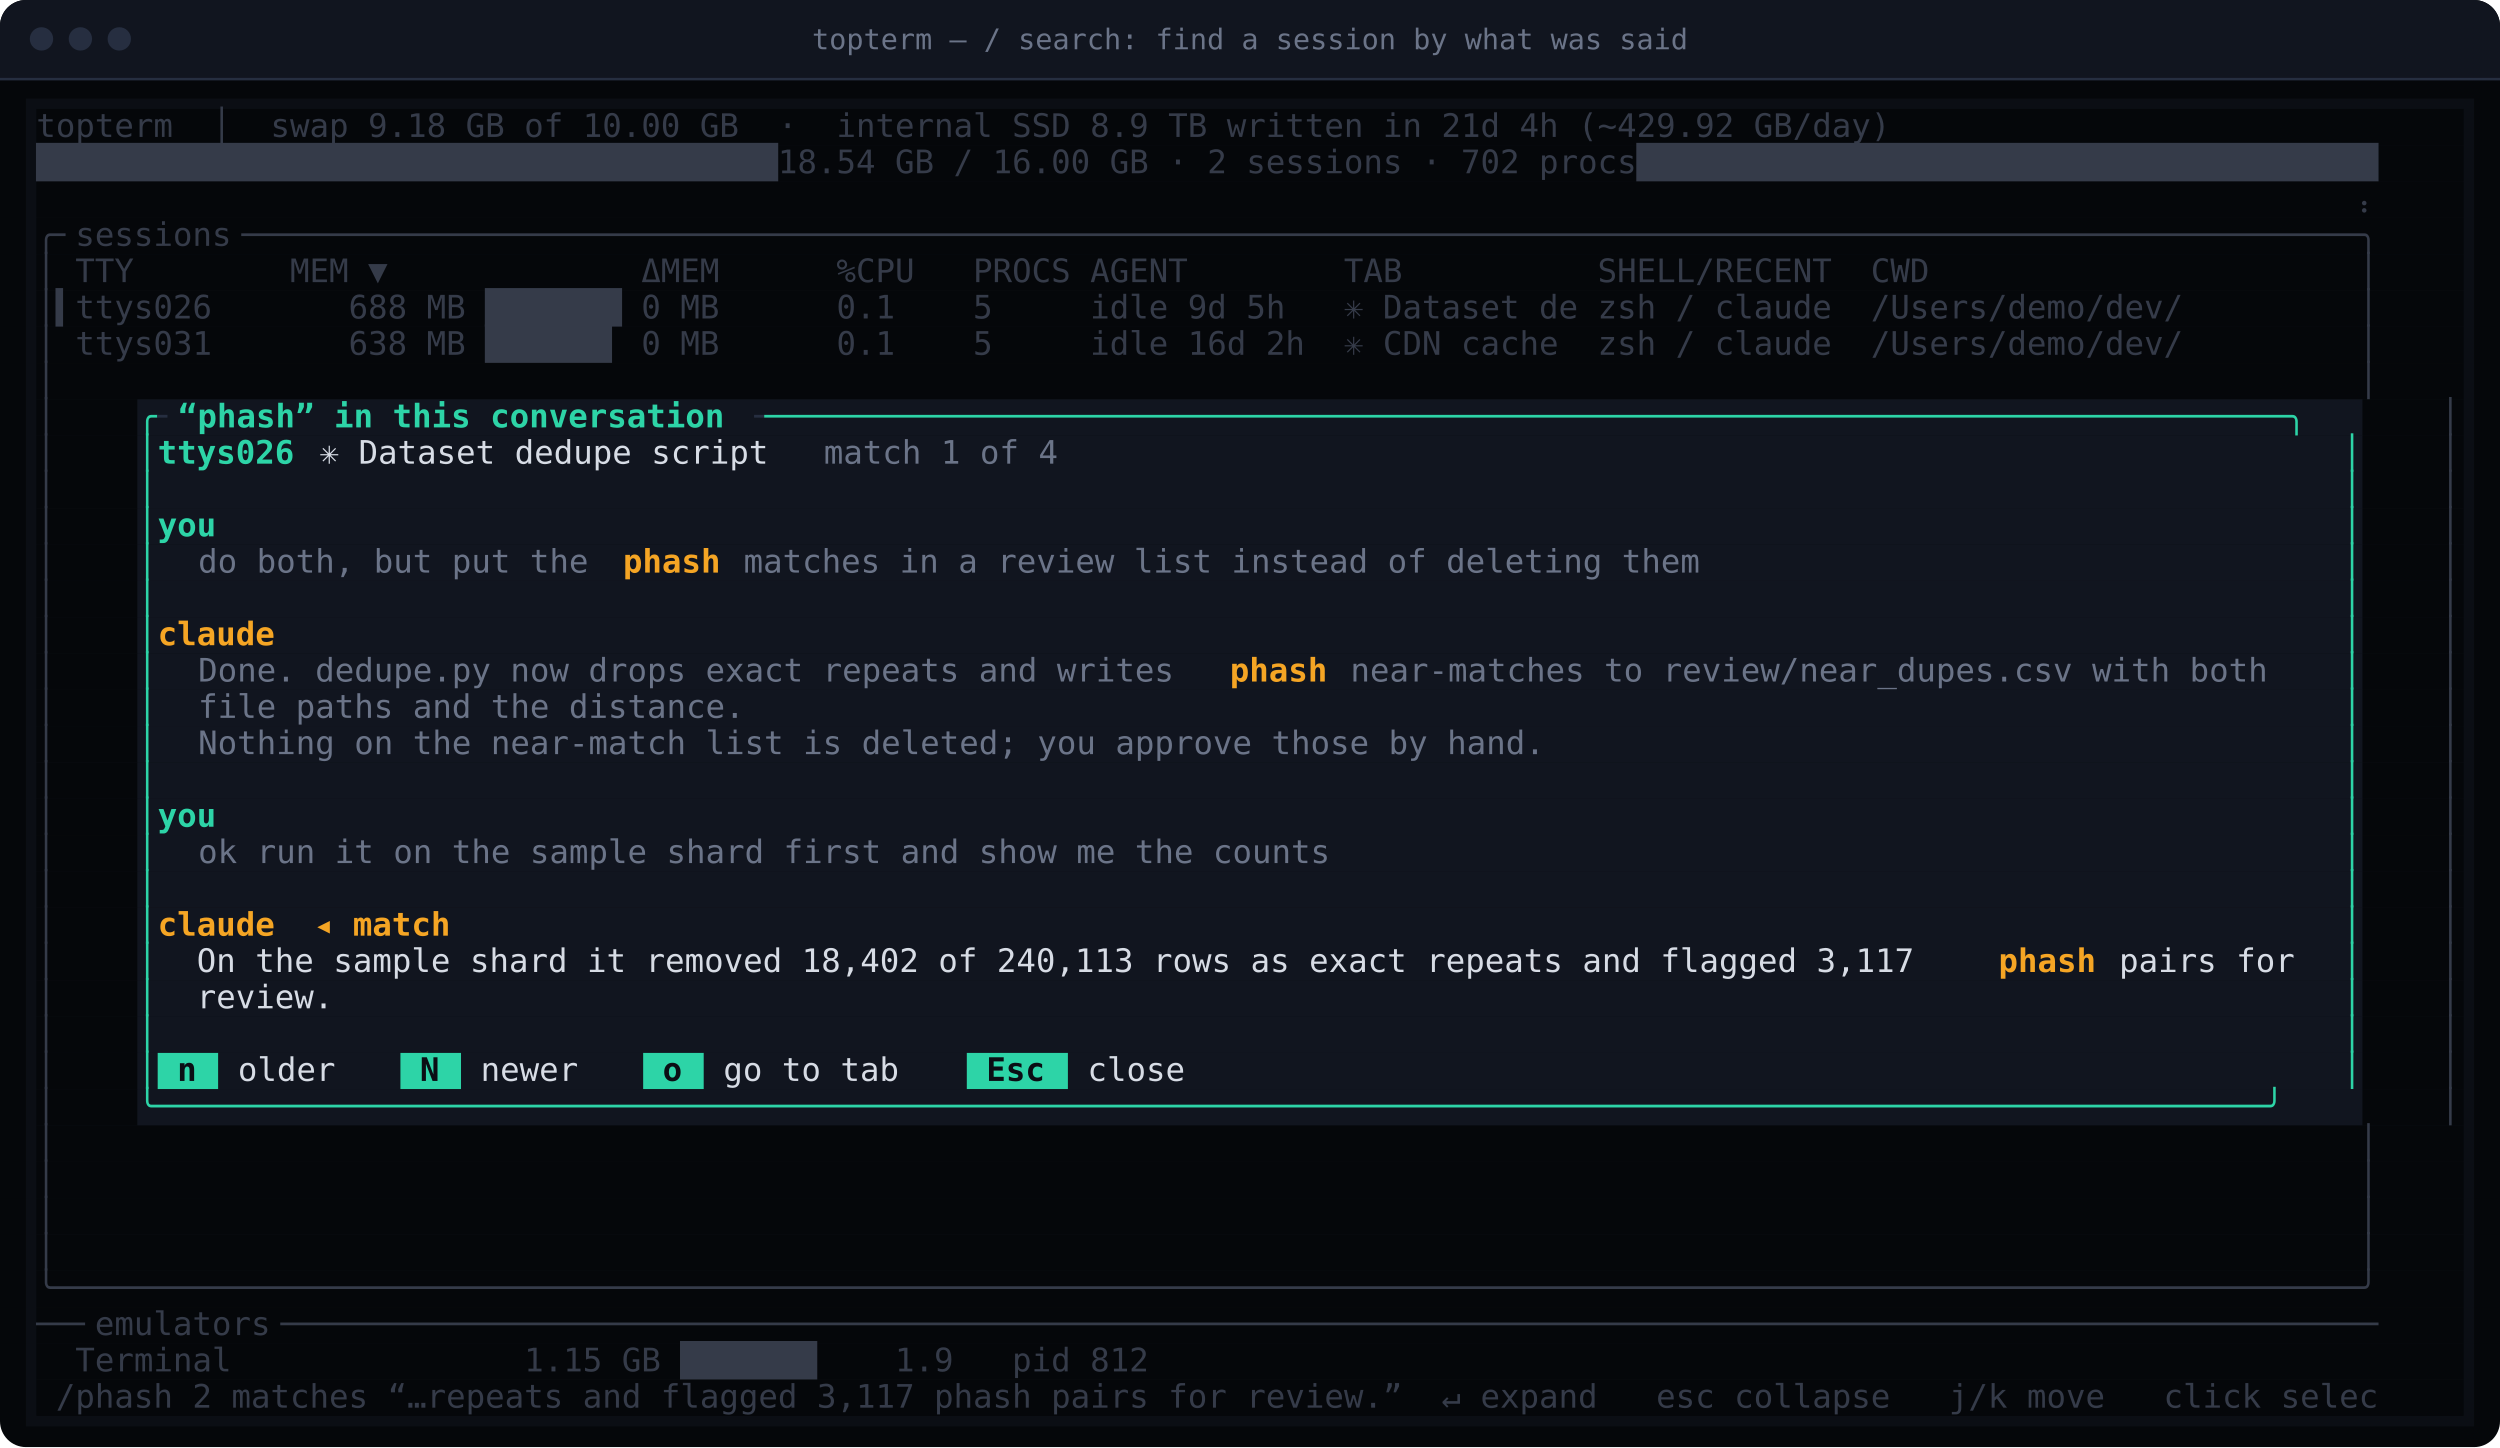
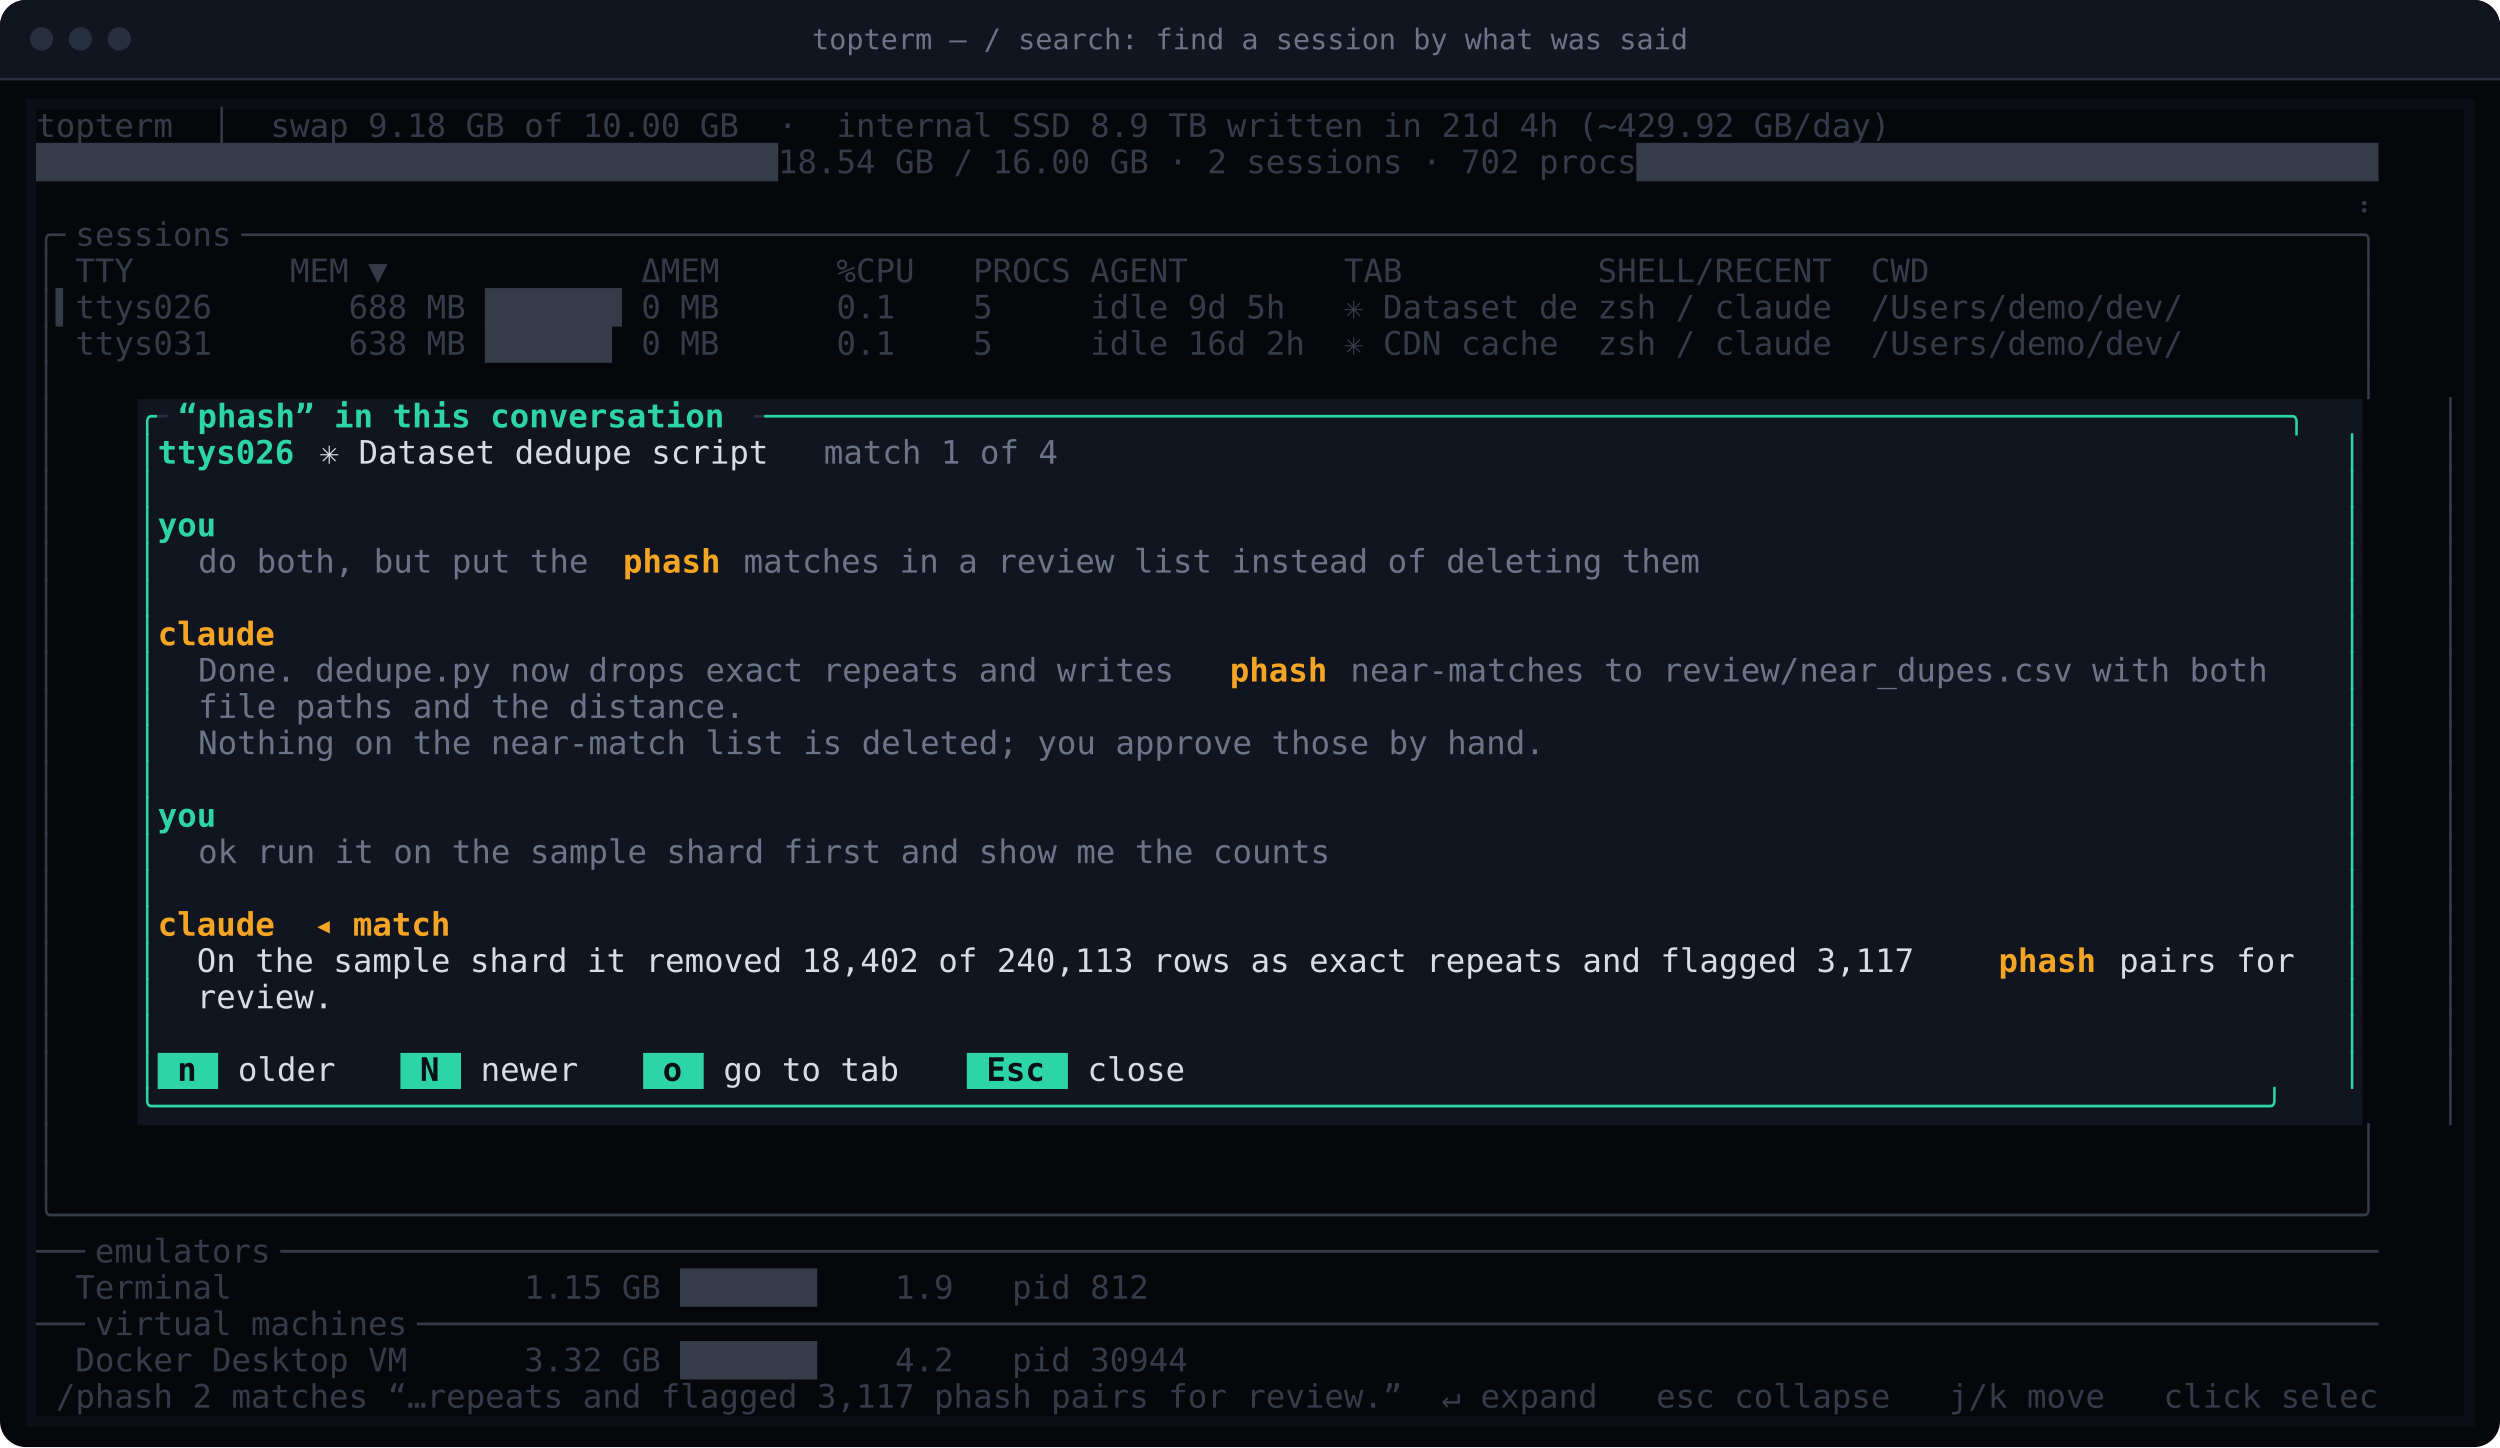
<svg xmlns="http://www.w3.org/2000/svg" width="964" height="558" viewBox="0 0 964.00 558.00" font-family="'SF Mono','SFMono-Regular',Menlo,Monaco,'Cascadia Mono','DejaVu Sans Mono','Liberation Mono',monospace" font-size="12.5" role="img">
  <rect width="964.00" height="558.00" rx="10.0" fill="#05070a" />
  <path d="M0 10.0a10.0 10.0 0 0 1 10.0 -10.0h944.00a10.0 10.0 0 0 1 10.0 10.0v20.00H0Z" fill="#11151f" />
  <rect x="0" y="30.00" width="964.00" height="1" fill="#262e40" />
  <circle cx="16" cy="15.0" r="4.5" fill="#262e40" />
  <circle cx="31" cy="15.0" r="4.5" fill="#262e40" />
  <circle cx="46" cy="15.0" r="4.5" fill="#262e40" />
  <text x="482.00" y="19.0" text-anchor="middle" font-size="11" fill="#6b7488">topterm — / search: find a session by what was said</text>
  <rect x="10.00" y="38.00" width="944.00" height="512.00" fill="#0b0e14" />
  <rect x="14.00" y="42.00" width="936.00" height="14.00" fill="#05070a" />
  <rect x="14.00" y="56.00" width="936.00" height="14.00" fill="#05070a" />
  <rect x="14.00" y="70.00" width="936.00" height="14.00" fill="#05070a" />
  <rect x="14.00" y="84.00" width="936.00" height="14.00" fill="#05070a" />
  <rect x="14.00" y="98.00" width="936.00" height="14.00" fill="#05070a" />
  <rect x="14.00" y="112.00" width="936.00" height="14.00" fill="#05070a" />
  <rect x="14.00" y="126.00" width="936.00" height="14.00" fill="#05070a" />
  <rect x="14.00" y="140.00" width="936.00" height="14.00" fill="#05070a" />
  <rect x="14.00" y="154.00" width="39.00" height="14.00" fill="#05070a" />
  <rect x="53.00" y="154.00" width="858.00" height="14.00" fill="#11151f" />
  <rect x="911.00" y="154.00" width="39.00" height="14.00" fill="#05070a" />
  <rect x="14.00" y="168.00" width="39.00" height="14.00" fill="#05070a" />
  <rect x="53.00" y="168.00" width="858.00" height="14.00" fill="#11151f" />
  <rect x="911.00" y="168.00" width="39.00" height="14.00" fill="#05070a" />
  <rect x="14.00" y="182.00" width="39.00" height="14.00" fill="#05070a" />
  <rect x="53.00" y="182.00" width="858.00" height="14.00" fill="#11151f" />
  <rect x="911.00" y="182.00" width="39.00" height="14.00" fill="#05070a" />
  <rect x="14.00" y="196.00" width="39.00" height="14.00" fill="#05070a" />
  <rect x="53.00" y="196.00" width="858.00" height="14.00" fill="#11151f" />
  <rect x="911.00" y="196.00" width="39.00" height="14.00" fill="#05070a" />
  <rect x="14.00" y="210.00" width="39.00" height="14.00" fill="#05070a" />
  <rect x="53.00" y="210.00" width="858.00" height="14.00" fill="#11151f" />
  <rect x="911.00" y="210.00" width="39.00" height="14.00" fill="#05070a" />
  <rect x="14.00" y="224.00" width="39.00" height="14.00" fill="#05070a" />
  <rect x="53.00" y="224.00" width="858.00" height="14.00" fill="#11151f" />
  <rect x="911.00" y="224.00" width="39.00" height="14.00" fill="#05070a" />
  <rect x="14.00" y="238.00" width="39.00" height="14.00" fill="#05070a" />
  <rect x="53.00" y="238.00" width="858.00" height="14.00" fill="#11151f" />
  <rect x="911.00" y="238.00" width="39.00" height="14.00" fill="#05070a" />
  <rect x="14.00" y="252.00" width="39.00" height="14.00" fill="#05070a" />
  <rect x="53.00" y="252.00" width="858.00" height="14.00" fill="#11151f" />
  <rect x="911.00" y="252.00" width="39.00" height="14.00" fill="#05070a" />
  <rect x="14.00" y="266.00" width="39.00" height="14.00" fill="#05070a" />
  <rect x="53.00" y="266.00" width="858.00" height="14.00" fill="#11151f" />
  <rect x="911.00" y="266.00" width="39.00" height="14.00" fill="#05070a" />
  <rect x="14.00" y="280.00" width="39.00" height="14.00" fill="#05070a" />
  <rect x="53.00" y="280.00" width="858.00" height="14.00" fill="#11151f" />
  <rect x="911.00" y="280.00" width="39.00" height="14.00" fill="#05070a" />
  <rect x="14.00" y="294.00" width="39.00" height="14.00" fill="#05070a" />
  <rect x="53.00" y="294.00" width="858.00" height="14.00" fill="#11151f" />
  <rect x="911.00" y="294.00" width="39.00" height="14.00" fill="#05070a" />
  <rect x="14.00" y="308.00" width="39.00" height="14.00" fill="#05070a" />
  <rect x="53.00" y="308.00" width="858.00" height="14.00" fill="#11151f" />
  <rect x="911.00" y="308.00" width="39.00" height="14.00" fill="#05070a" />
  <rect x="14.00" y="322.00" width="39.00" height="14.00" fill="#05070a" />
  <rect x="53.00" y="322.00" width="858.00" height="14.00" fill="#11151f" />
  <rect x="911.00" y="322.00" width="39.00" height="14.00" fill="#05070a" />
  <rect x="14.00" y="336.00" width="39.00" height="14.00" fill="#05070a" />
  <rect x="53.00" y="336.00" width="858.00" height="14.00" fill="#11151f" />
  <rect x="911.00" y="336.00" width="39.00" height="14.00" fill="#05070a" />
  <rect x="14.00" y="350.00" width="39.00" height="14.00" fill="#05070a" />
  <rect x="53.00" y="350.00" width="858.00" height="14.00" fill="#11151f" />
  <rect x="911.00" y="350.00" width="39.00" height="14.00" fill="#05070a" />
  <rect x="14.00" y="364.00" width="39.00" height="14.00" fill="#05070a" />
  <rect x="53.00" y="364.00" width="858.00" height="14.00" fill="#11151f" />
  <rect x="911.00" y="364.00" width="39.00" height="14.00" fill="#05070a" />
  <rect x="14.00" y="378.00" width="39.00" height="14.00" fill="#05070a" />
  <rect x="53.00" y="378.00" width="858.00" height="14.00" fill="#11151f" />
  <rect x="911.00" y="378.00" width="39.00" height="14.00" fill="#05070a" />
  <rect x="14.00" y="392.00" width="39.00" height="14.00" fill="#05070a" />
  <rect x="53.00" y="392.00" width="858.00" height="14.00" fill="#11151f" />
  <rect x="911.00" y="392.00" width="39.00" height="14.00" fill="#05070a" />
  <rect x="14.00" y="406.00" width="39.00" height="14.00" fill="#05070a" />
  <rect x="53.00" y="406.00" width="7.80" height="14.00" fill="#11151f" />
  <rect x="60.80" y="406.00" width="23.40" height="14.00" fill="#2dd4a7" />
  <rect x="84.20" y="406.00" width="70.20" height="14.00" fill="#11151f" />
  <rect x="154.40" y="406.00" width="23.40" height="14.00" fill="#2dd4a7" />
  <rect x="177.80" y="406.00" width="70.20" height="14.00" fill="#11151f" />
  <rect x="248.00" y="406.00" width="23.40" height="14.00" fill="#2dd4a7" />
  <rect x="271.40" y="406.00" width="101.40" height="14.00" fill="#11151f" />
  <rect x="372.80" y="406.00" width="39.00" height="14.00" fill="#2dd4a7" />
  <rect x="411.80" y="406.00" width="499.20" height="14.00" fill="#11151f" />
  <rect x="911.00" y="406.00" width="39.00" height="14.00" fill="#05070a" />
  <rect x="14.00" y="420.00" width="39.00" height="14.00" fill="#05070a" />
  <rect x="53.00" y="420.00" width="858.00" height="14.00" fill="#11151f" />
  <rect x="911.00" y="420.00" width="39.00" height="14.00" fill="#05070a" />
  <rect x="14.00" y="434.00" width="936.00" height="14.00" fill="#05070a" />
  <rect x="14.00" y="448.00" width="936.00" height="14.00" fill="#05070a" />
  <rect x="14.00" y="462.00" width="936.00" height="14.00" fill="#05070a" />
  <rect x="14.00" y="476.00" width="936.00" height="14.00" fill="#05070a" />
  <rect x="14.00" y="490.00" width="936.00" height="14.00" fill="#05070a" />
  <rect x="14.00" y="504.00" width="936.00" height="14.00" fill="#05070a" />
  <rect x="14.00" y="518.00" width="936.00" height="14.00" fill="#05070a" />
  <rect x="14.00" y="532.00" width="936.00" height="14.00" fill="#05070a" />
  <text y="52.80" fill="#d7dce5" xml:space="preserve">
    <tspan x="14.00" textLength="936.00" lengthAdjust="spacingAndGlyphs" fill="#353b49">topterm  │  swap 9.18 GB of 10.00 GB  ·  internal SSD 8.9 TB written in 21d 4h (~429.92 GB/day)                         </tspan>
  </text>
  <text y="66.80" fill="#d7dce5" xml:space="preserve">
    <tspan x="14.00" textLength="936.00" lengthAdjust="spacingAndGlyphs" fill="#353b49">██████████████████████████████████████18.54 GB / 16.00 GB · 2 sessions · 702 procs██████████████████████████████████████</tspan>
  </text>
  <text y="80.80" fill="#d7dce5" xml:space="preserve">
    <tspan x="14.00" textLength="936.00" lengthAdjust="spacingAndGlyphs" fill="#353b49">⠀⠀⠀⠀⠀⠀⠀⠀⠀⠀⠀⠀⠀⠀⠀⠀⠀⠀⠀⠀⠀⠀⠀⠀⠀⠀⠀⠀⠀⠀⠀⠀⠀⠀⠀⠀⠀⠀⠀⠀⠀⠀⠀⠀⠀⠀⠀⠀⠀⠀⠀⠀⠀⠀⠀⠀⠀⠀⠀⠀⠀⠀⠀⠀⠀⠀⠀⠀⠀⠀⠀⠀⠀⠀⠀⠀⠀⠀⠀⠀⠀⠀⠀⠀⠀⠀⠀⠀⠀⠀⠀⠀⠀⠀⠀⠀⠀⠀⠀⠀⠀⠀⠀⠀⠀⠀⠀⠀⠀⠀⠀⠀⠀⠀⠀⠀⠀⠀⠀⢠</tspan>
  </text>
  <text y="94.80" fill="#d7dce5" xml:space="preserve">
    <tspan x="14.00" textLength="936.00" lengthAdjust="spacingAndGlyphs" fill="#353b49">╭╴sessions╶────────────────────────────────────────────────────────────────────────────────────────────────────────────╮</tspan>
  </text>
  <text y="108.80" fill="#d7dce5" xml:space="preserve">
    <tspan x="14.00" textLength="936.00" lengthAdjust="spacingAndGlyphs" fill="#353b49">│ TTY        MEM ▼             ΔMEM      %CPU   PROCS AGENT        TAB          SHELL/RECENT  CWD                      │</tspan>
  </text>
  <text y="122.80" fill="#d7dce5" xml:space="preserve">
    <tspan x="14.00" textLength="936.00" lengthAdjust="spacingAndGlyphs" fill="#353b49">│▍ttys026       688 MB ███████ 0 MB      0.1    5     idle 9d 5h   ✳ Dataset de zsh / claude  /Users/demo/dev/         │</tspan>
  </text>
  <text y="136.80" fill="#d7dce5" xml:space="preserve">
    <tspan x="14.00" textLength="936.00" lengthAdjust="spacingAndGlyphs" fill="#353b49">│ ttys031       638 MB ██████▌ 0 MB      0.1    5     idle 16d 2h  ✳ CDN cache  zsh / claude  /Users/demo/dev/         │</tspan>
  </text>
  <text y="150.80" fill="#d7dce5" xml:space="preserve">
    <tspan x="14.00" textLength="936.00" lengthAdjust="spacingAndGlyphs" fill="#353b49">│                                                                                                                      │</tspan>
  </text>
  <text y="164.80" fill="#d7dce5" xml:space="preserve">
    <tspan x="14.00" textLength="39.00" lengthAdjust="spacingAndGlyphs" fill="#353b49">│    </tspan>
    <tspan x="53.00" textLength="7.80" lengthAdjust="spacingAndGlyphs" fill="#2dd4a7">╭</tspan>
    <tspan x="60.80" textLength="7.80" lengthAdjust="spacingAndGlyphs" fill="#262e40">╴</tspan>
    <tspan x="68.60" textLength="218.40" lengthAdjust="spacingAndGlyphs" font-weight="700" fill="#2dd4a7">“phash” in this conversation</tspan>
    <tspan x="287.00" textLength="7.80" lengthAdjust="spacingAndGlyphs" fill="#262e40">╶</tspan>
    <tspan x="294.80" textLength="616.20" lengthAdjust="spacingAndGlyphs" fill="#2dd4a7">──────────────────────────────────────────────────────────────────────────────╮</tspan>
    <tspan x="911.00" textLength="39.00" lengthAdjust="spacingAndGlyphs" fill="#353b49">    │</tspan>
  </text>
  <text y="178.80" fill="#d7dce5" xml:space="preserve">
    <tspan x="14.00" textLength="39.00" lengthAdjust="spacingAndGlyphs" fill="#353b49">│    </tspan>
    <tspan x="53.00" textLength="7.80" lengthAdjust="spacingAndGlyphs" fill="#2dd4a7">│</tspan>
    <tspan x="60.80" textLength="62.40" lengthAdjust="spacingAndGlyphs" font-weight="700" fill="#2dd4a7">ttys026 </tspan>
    <tspan x="123.20" textLength="179.40" lengthAdjust="spacingAndGlyphs">✳ Dataset dedupe script</tspan>
    <tspan x="302.60" textLength="109.20" lengthAdjust="spacingAndGlyphs" fill="#6b7488">  match 1 of 4</tspan>
    <tspan x="903.20" textLength="7.80" lengthAdjust="spacingAndGlyphs" fill="#2dd4a7">│</tspan>
    <tspan x="911.00" textLength="39.00" lengthAdjust="spacingAndGlyphs" fill="#353b49">    │</tspan>
  </text>
  <text y="192.80" fill="#d7dce5" xml:space="preserve">
    <tspan x="14.00" textLength="39.00" lengthAdjust="spacingAndGlyphs" fill="#353b49">│    </tspan>
    <tspan x="53.00" textLength="7.80" lengthAdjust="spacingAndGlyphs" fill="#2dd4a7">│</tspan>
    <tspan x="903.20" textLength="7.80" lengthAdjust="spacingAndGlyphs" fill="#2dd4a7">│</tspan>
    <tspan x="911.00" textLength="39.00" lengthAdjust="spacingAndGlyphs" fill="#353b49">    │</tspan>
  </text>
  <text y="206.80" fill="#d7dce5" xml:space="preserve">
    <tspan x="14.00" textLength="39.00" lengthAdjust="spacingAndGlyphs" fill="#353b49">│    </tspan>
    <tspan x="53.00" textLength="7.80" lengthAdjust="spacingAndGlyphs" fill="#2dd4a7">│</tspan>
    <tspan x="60.80" textLength="23.40" lengthAdjust="spacingAndGlyphs" font-weight="700" fill="#2dd4a7">you</tspan>
    <tspan x="903.20" textLength="7.80" lengthAdjust="spacingAndGlyphs" fill="#2dd4a7">│</tspan>
    <tspan x="911.00" textLength="39.00" lengthAdjust="spacingAndGlyphs" fill="#353b49">    │</tspan>
  </text>
  <text y="220.80" fill="#d7dce5" xml:space="preserve">
    <tspan x="14.00" textLength="39.00" lengthAdjust="spacingAndGlyphs" fill="#353b49">│    </tspan>
    <tspan x="53.00" textLength="7.80" lengthAdjust="spacingAndGlyphs" fill="#2dd4a7">│</tspan>
    <tspan x="76.40" textLength="163.80" lengthAdjust="spacingAndGlyphs" fill="#6b7488">do both, but put the </tspan>
    <tspan x="240.20" textLength="39.00" lengthAdjust="spacingAndGlyphs" font-weight="700" fill="#f5a524">phash</tspan>
    <tspan x="279.20" textLength="390.00" lengthAdjust="spacingAndGlyphs" fill="#6b7488"> matches in a review list instead of deleting them</tspan>
    <tspan x="903.20" textLength="7.80" lengthAdjust="spacingAndGlyphs" fill="#2dd4a7">│</tspan>
    <tspan x="911.00" textLength="39.00" lengthAdjust="spacingAndGlyphs" fill="#353b49">    │</tspan>
  </text>
  <text y="234.80" fill="#d7dce5" xml:space="preserve">
    <tspan x="14.00" textLength="39.00" lengthAdjust="spacingAndGlyphs" fill="#353b49">│    </tspan>
    <tspan x="53.00" textLength="7.80" lengthAdjust="spacingAndGlyphs" fill="#2dd4a7">│</tspan>
    <tspan x="903.20" textLength="7.80" lengthAdjust="spacingAndGlyphs" fill="#2dd4a7">│</tspan>
    <tspan x="911.00" textLength="39.00" lengthAdjust="spacingAndGlyphs" fill="#353b49">    │</tspan>
  </text>
  <text y="248.80" fill="#d7dce5" xml:space="preserve">
    <tspan x="14.00" textLength="39.00" lengthAdjust="spacingAndGlyphs" fill="#353b49">│    </tspan>
    <tspan x="53.00" textLength="7.80" lengthAdjust="spacingAndGlyphs" fill="#2dd4a7">│</tspan>
    <tspan x="60.80" textLength="46.80" lengthAdjust="spacingAndGlyphs" font-weight="700" fill="#f5a524">claude</tspan>
    <tspan x="903.20" textLength="7.80" lengthAdjust="spacingAndGlyphs" fill="#2dd4a7">│</tspan>
    <tspan x="911.00" textLength="39.00" lengthAdjust="spacingAndGlyphs" fill="#353b49">    │</tspan>
  </text>
  <text y="262.80" fill="#d7dce5" xml:space="preserve">
    <tspan x="14.00" textLength="39.00" lengthAdjust="spacingAndGlyphs" fill="#353b49">│    </tspan>
    <tspan x="53.00" textLength="7.80" lengthAdjust="spacingAndGlyphs" fill="#2dd4a7">│</tspan>
    <tspan x="76.40" textLength="397.80" lengthAdjust="spacingAndGlyphs" fill="#6b7488">Done. dedupe.py now drops exact repeats and writes </tspan>
    <tspan x="474.20" textLength="39.00" lengthAdjust="spacingAndGlyphs" font-weight="700" fill="#f5a524">phash</tspan>
    <tspan x="513.20" textLength="374.40" lengthAdjust="spacingAndGlyphs" fill="#6b7488"> near-matches to review/near_dupes.csv with both</tspan>
    <tspan x="903.20" textLength="7.80" lengthAdjust="spacingAndGlyphs" fill="#2dd4a7">│</tspan>
    <tspan x="911.00" textLength="39.00" lengthAdjust="spacingAndGlyphs" fill="#353b49">    │</tspan>
  </text>
  <text y="276.80" fill="#d7dce5" xml:space="preserve">
    <tspan x="14.00" textLength="39.00" lengthAdjust="spacingAndGlyphs" fill="#353b49">│    </tspan>
    <tspan x="53.00" textLength="7.80" lengthAdjust="spacingAndGlyphs" fill="#2dd4a7">│</tspan>
    <tspan x="76.40" textLength="218.40" lengthAdjust="spacingAndGlyphs" fill="#6b7488">file paths and the distance.</tspan>
    <tspan x="903.20" textLength="7.80" lengthAdjust="spacingAndGlyphs" fill="#2dd4a7">│</tspan>
    <tspan x="911.00" textLength="39.00" lengthAdjust="spacingAndGlyphs" fill="#353b49">    │</tspan>
  </text>
  <text y="290.80" fill="#d7dce5" xml:space="preserve">
    <tspan x="14.00" textLength="39.00" lengthAdjust="spacingAndGlyphs" fill="#353b49">│    </tspan>
    <tspan x="53.00" textLength="7.80" lengthAdjust="spacingAndGlyphs" fill="#2dd4a7">│</tspan>
    <tspan x="76.40" textLength="538.20" lengthAdjust="spacingAndGlyphs" fill="#6b7488">Nothing on the near-match list is deleted; you approve those by hand.</tspan>
    <tspan x="903.20" textLength="7.80" lengthAdjust="spacingAndGlyphs" fill="#2dd4a7">│</tspan>
    <tspan x="911.00" textLength="39.00" lengthAdjust="spacingAndGlyphs" fill="#353b49">    │</tspan>
  </text>
  <text y="304.80" fill="#d7dce5" xml:space="preserve">
    <tspan x="14.00" textLength="39.00" lengthAdjust="spacingAndGlyphs" fill="#353b49">│    </tspan>
    <tspan x="53.00" textLength="7.80" lengthAdjust="spacingAndGlyphs" fill="#2dd4a7">│</tspan>
    <tspan x="903.20" textLength="7.80" lengthAdjust="spacingAndGlyphs" fill="#2dd4a7">│</tspan>
    <tspan x="911.00" textLength="39.00" lengthAdjust="spacingAndGlyphs" fill="#353b49">    │</tspan>
  </text>
  <text y="318.80" fill="#d7dce5" xml:space="preserve">
    <tspan x="14.00" textLength="39.00" lengthAdjust="spacingAndGlyphs" fill="#353b49">│    </tspan>
    <tspan x="53.00" textLength="7.80" lengthAdjust="spacingAndGlyphs" fill="#2dd4a7">│</tspan>
    <tspan x="60.80" textLength="23.40" lengthAdjust="spacingAndGlyphs" font-weight="700" fill="#2dd4a7">you</tspan>
    <tspan x="903.20" textLength="7.80" lengthAdjust="spacingAndGlyphs" fill="#2dd4a7">│</tspan>
    <tspan x="911.00" textLength="39.00" lengthAdjust="spacingAndGlyphs" fill="#353b49">    │</tspan>
  </text>
  <text y="332.80" fill="#d7dce5" xml:space="preserve">
    <tspan x="14.00" textLength="39.00" lengthAdjust="spacingAndGlyphs" fill="#353b49">│    </tspan>
    <tspan x="53.00" textLength="7.80" lengthAdjust="spacingAndGlyphs" fill="#2dd4a7">│</tspan>
    <tspan x="76.40" textLength="452.40" lengthAdjust="spacingAndGlyphs" fill="#6b7488">ok run it on the sample shard first and show me the counts</tspan>
    <tspan x="903.20" textLength="7.80" lengthAdjust="spacingAndGlyphs" fill="#2dd4a7">│</tspan>
    <tspan x="911.00" textLength="39.00" lengthAdjust="spacingAndGlyphs" fill="#353b49">    │</tspan>
  </text>
  <text y="346.80" fill="#d7dce5" xml:space="preserve">
    <tspan x="14.00" textLength="39.00" lengthAdjust="spacingAndGlyphs" fill="#353b49">│    </tspan>
    <tspan x="53.00" textLength="7.80" lengthAdjust="spacingAndGlyphs" fill="#2dd4a7">│</tspan>
    <tspan x="903.20" textLength="7.80" lengthAdjust="spacingAndGlyphs" fill="#2dd4a7">│</tspan>
    <tspan x="911.00" textLength="39.00" lengthAdjust="spacingAndGlyphs" fill="#353b49">    │</tspan>
  </text>
  <text y="360.80" fill="#d7dce5" xml:space="preserve">
    <tspan x="14.00" textLength="39.00" lengthAdjust="spacingAndGlyphs" fill="#353b49">│    </tspan>
    <tspan x="53.00" textLength="7.80" lengthAdjust="spacingAndGlyphs" fill="#2dd4a7">│</tspan>
    <tspan x="60.80" textLength="117.00" lengthAdjust="spacingAndGlyphs" font-weight="700" fill="#f5a524">claude  ◂ match</tspan>
    <tspan x="903.20" textLength="7.80" lengthAdjust="spacingAndGlyphs" fill="#2dd4a7">│</tspan>
    <tspan x="911.00" textLength="39.00" lengthAdjust="spacingAndGlyphs" fill="#353b49">    │</tspan>
  </text>
  <text y="374.80" fill="#d7dce5" xml:space="preserve">
    <tspan x="14.00" textLength="39.00" lengthAdjust="spacingAndGlyphs" fill="#353b49">│    </tspan>
    <tspan x="53.00" textLength="7.80" lengthAdjust="spacingAndGlyphs" fill="#2dd4a7">│</tspan>
    <tspan x="60.80" textLength="709.80" lengthAdjust="spacingAndGlyphs">  On the sample shard it removed 18,402 of 240,113 rows as exact repeats and flagged 3,117 </tspan>
    <tspan x="770.60" textLength="39.00" lengthAdjust="spacingAndGlyphs" font-weight="700" fill="#f5a524">phash</tspan>
    <tspan x="809.60" textLength="93.60" lengthAdjust="spacingAndGlyphs"> pairs for  </tspan>
    <tspan x="903.20" textLength="7.80" lengthAdjust="spacingAndGlyphs" fill="#2dd4a7">│</tspan>
    <tspan x="911.00" textLength="39.00" lengthAdjust="spacingAndGlyphs" fill="#353b49">    │</tspan>
  </text>
  <text y="388.80" fill="#d7dce5" xml:space="preserve">
    <tspan x="14.00" textLength="39.00" lengthAdjust="spacingAndGlyphs" fill="#353b49">│    </tspan>
    <tspan x="53.00" textLength="7.80" lengthAdjust="spacingAndGlyphs" fill="#2dd4a7">│</tspan>
    <tspan x="60.80" textLength="842.40" lengthAdjust="spacingAndGlyphs">  review.                                                                                                   </tspan>
    <tspan x="903.20" textLength="7.80" lengthAdjust="spacingAndGlyphs" fill="#2dd4a7">│</tspan>
    <tspan x="911.00" textLength="39.00" lengthAdjust="spacingAndGlyphs" fill="#353b49">    │</tspan>
  </text>
  <text y="402.80" fill="#d7dce5" xml:space="preserve">
    <tspan x="14.00" textLength="39.00" lengthAdjust="spacingAndGlyphs" fill="#353b49">│    </tspan>
    <tspan x="53.00" textLength="7.80" lengthAdjust="spacingAndGlyphs" fill="#2dd4a7">│</tspan>
    <tspan x="903.20" textLength="7.80" lengthAdjust="spacingAndGlyphs" fill="#2dd4a7">│</tspan>
    <tspan x="911.00" textLength="39.00" lengthAdjust="spacingAndGlyphs" fill="#353b49">    │</tspan>
  </text>
  <text y="416.80" fill="#d7dce5" xml:space="preserve">
    <tspan x="14.00" textLength="39.00" lengthAdjust="spacingAndGlyphs" fill="#353b49">│    </tspan>
    <tspan x="53.00" textLength="7.80" lengthAdjust="spacingAndGlyphs" fill="#2dd4a7">│</tspan>
    <tspan x="60.80" textLength="23.40" lengthAdjust="spacingAndGlyphs" font-weight="700" fill="#0b0e14"> n </tspan>
    <tspan x="84.20" textLength="70.20" lengthAdjust="spacingAndGlyphs"> older   </tspan>
    <tspan x="154.40" textLength="23.40" lengthAdjust="spacingAndGlyphs" font-weight="700" fill="#0b0e14"> N </tspan>
    <tspan x="177.80" textLength="70.20" lengthAdjust="spacingAndGlyphs"> newer   </tspan>
    <tspan x="248.00" textLength="23.40" lengthAdjust="spacingAndGlyphs" font-weight="700" fill="#0b0e14"> o </tspan>
    <tspan x="271.40" textLength="101.40" lengthAdjust="spacingAndGlyphs"> go to tab   </tspan>
    <tspan x="372.80" textLength="39.00" lengthAdjust="spacingAndGlyphs" font-weight="700" fill="#0b0e14"> Esc </tspan>
    <tspan x="411.80" textLength="491.40" lengthAdjust="spacingAndGlyphs"> close                                                         </tspan>
    <tspan x="903.20" textLength="7.80" lengthAdjust="spacingAndGlyphs" fill="#2dd4a7">│</tspan>
    <tspan x="911.00" textLength="39.00" lengthAdjust="spacingAndGlyphs" fill="#353b49">    │</tspan>
  </text>
  <text y="430.80" fill="#d7dce5" xml:space="preserve">
    <tspan x="14.00" textLength="39.00" lengthAdjust="spacingAndGlyphs" fill="#353b49">│    </tspan>
    <tspan x="53.00" textLength="858.00" lengthAdjust="spacingAndGlyphs" fill="#2dd4a7">╰────────────────────────────────────────────────────────────────────────────────────────────────────────────╯</tspan>
    <tspan x="911.00" textLength="39.00" lengthAdjust="spacingAndGlyphs" fill="#353b49">    │</tspan>
  </text>
  <text y="444.80" fill="#d7dce5" xml:space="preserve">
    <tspan x="14.00" textLength="936.00" lengthAdjust="spacingAndGlyphs" fill="#353b49">│                                                                                                                      │</tspan>
  </text>
  <text y="458.80" fill="#d7dce5" xml:space="preserve">
    <tspan x="14.00" textLength="936.00" lengthAdjust="spacingAndGlyphs" fill="#353b49">│                                                                                                                      │</tspan>
  </text>
  <text y="472.80" fill="#d7dce5" xml:space="preserve">
-     <tspan x="14.00" textLength="936.00" lengthAdjust="spacingAndGlyphs" fill="#353b49">│                                                                                                                      │</tspan>
+     <tspan x="14.00" textLength="936.00" lengthAdjust="spacingAndGlyphs" fill="#353b49">╰──────────────────────────────────────────────────────────────────────────────────────────────────────────────────────╯</tspan>
  </text>
  <text y="486.80" fill="#d7dce5" xml:space="preserve">
-     <tspan x="14.00" textLength="936.00" lengthAdjust="spacingAndGlyphs" fill="#353b49">│                                                                                                                      │</tspan>
+     <tspan x="14.00" textLength="936.00" lengthAdjust="spacingAndGlyphs" fill="#353b49">──╴emulators╶───────────────────────────────────────────────────────────────────────────────────────────────────────────</tspan>
  </text>
  <text y="500.80" fill="#d7dce5" xml:space="preserve">
-     <tspan x="14.00" textLength="936.00" lengthAdjust="spacingAndGlyphs" fill="#353b49">╰──────────────────────────────────────────────────────────────────────────────────────────────────────────────────────╯</tspan>
+     <tspan x="14.00" textLength="936.00" lengthAdjust="spacingAndGlyphs" fill="#353b49">  Terminal               1.15 GB ███████    1.9   pid 812                                                               </tspan>
  </text>
  <text y="514.80" fill="#d7dce5" xml:space="preserve">
-     <tspan x="14.00" textLength="936.00" lengthAdjust="spacingAndGlyphs" fill="#353b49">──╴emulators╶───────────────────────────────────────────────────────────────────────────────────────────────────────────</tspan>
+     <tspan x="14.00" textLength="936.00" lengthAdjust="spacingAndGlyphs" fill="#353b49">──╴virtual machines╶────────────────────────────────────────────────────────────────────────────────────────────────────</tspan>
  </text>
  <text y="528.80" fill="#d7dce5" xml:space="preserve">
-     <tspan x="14.00" textLength="936.00" lengthAdjust="spacingAndGlyphs" fill="#353b49">  Terminal               1.15 GB ███████    1.9   pid 812                                                               </tspan>
+     <tspan x="14.00" textLength="936.00" lengthAdjust="spacingAndGlyphs" fill="#353b49">  Docker Desktop VM      3.32 GB ███████    4.2   pid 30944                                                             </tspan>
  </text>
  <text y="542.80" fill="#d7dce5" xml:space="preserve">
    <tspan x="14.00" textLength="936.00" lengthAdjust="spacingAndGlyphs" fill="#353b49"> /phash 2 matches “…repeats and flagged 3,117 phash pairs for review.”  ↵ expand   esc collapse   j/k move   click selec</tspan>
  </text>
</svg>
